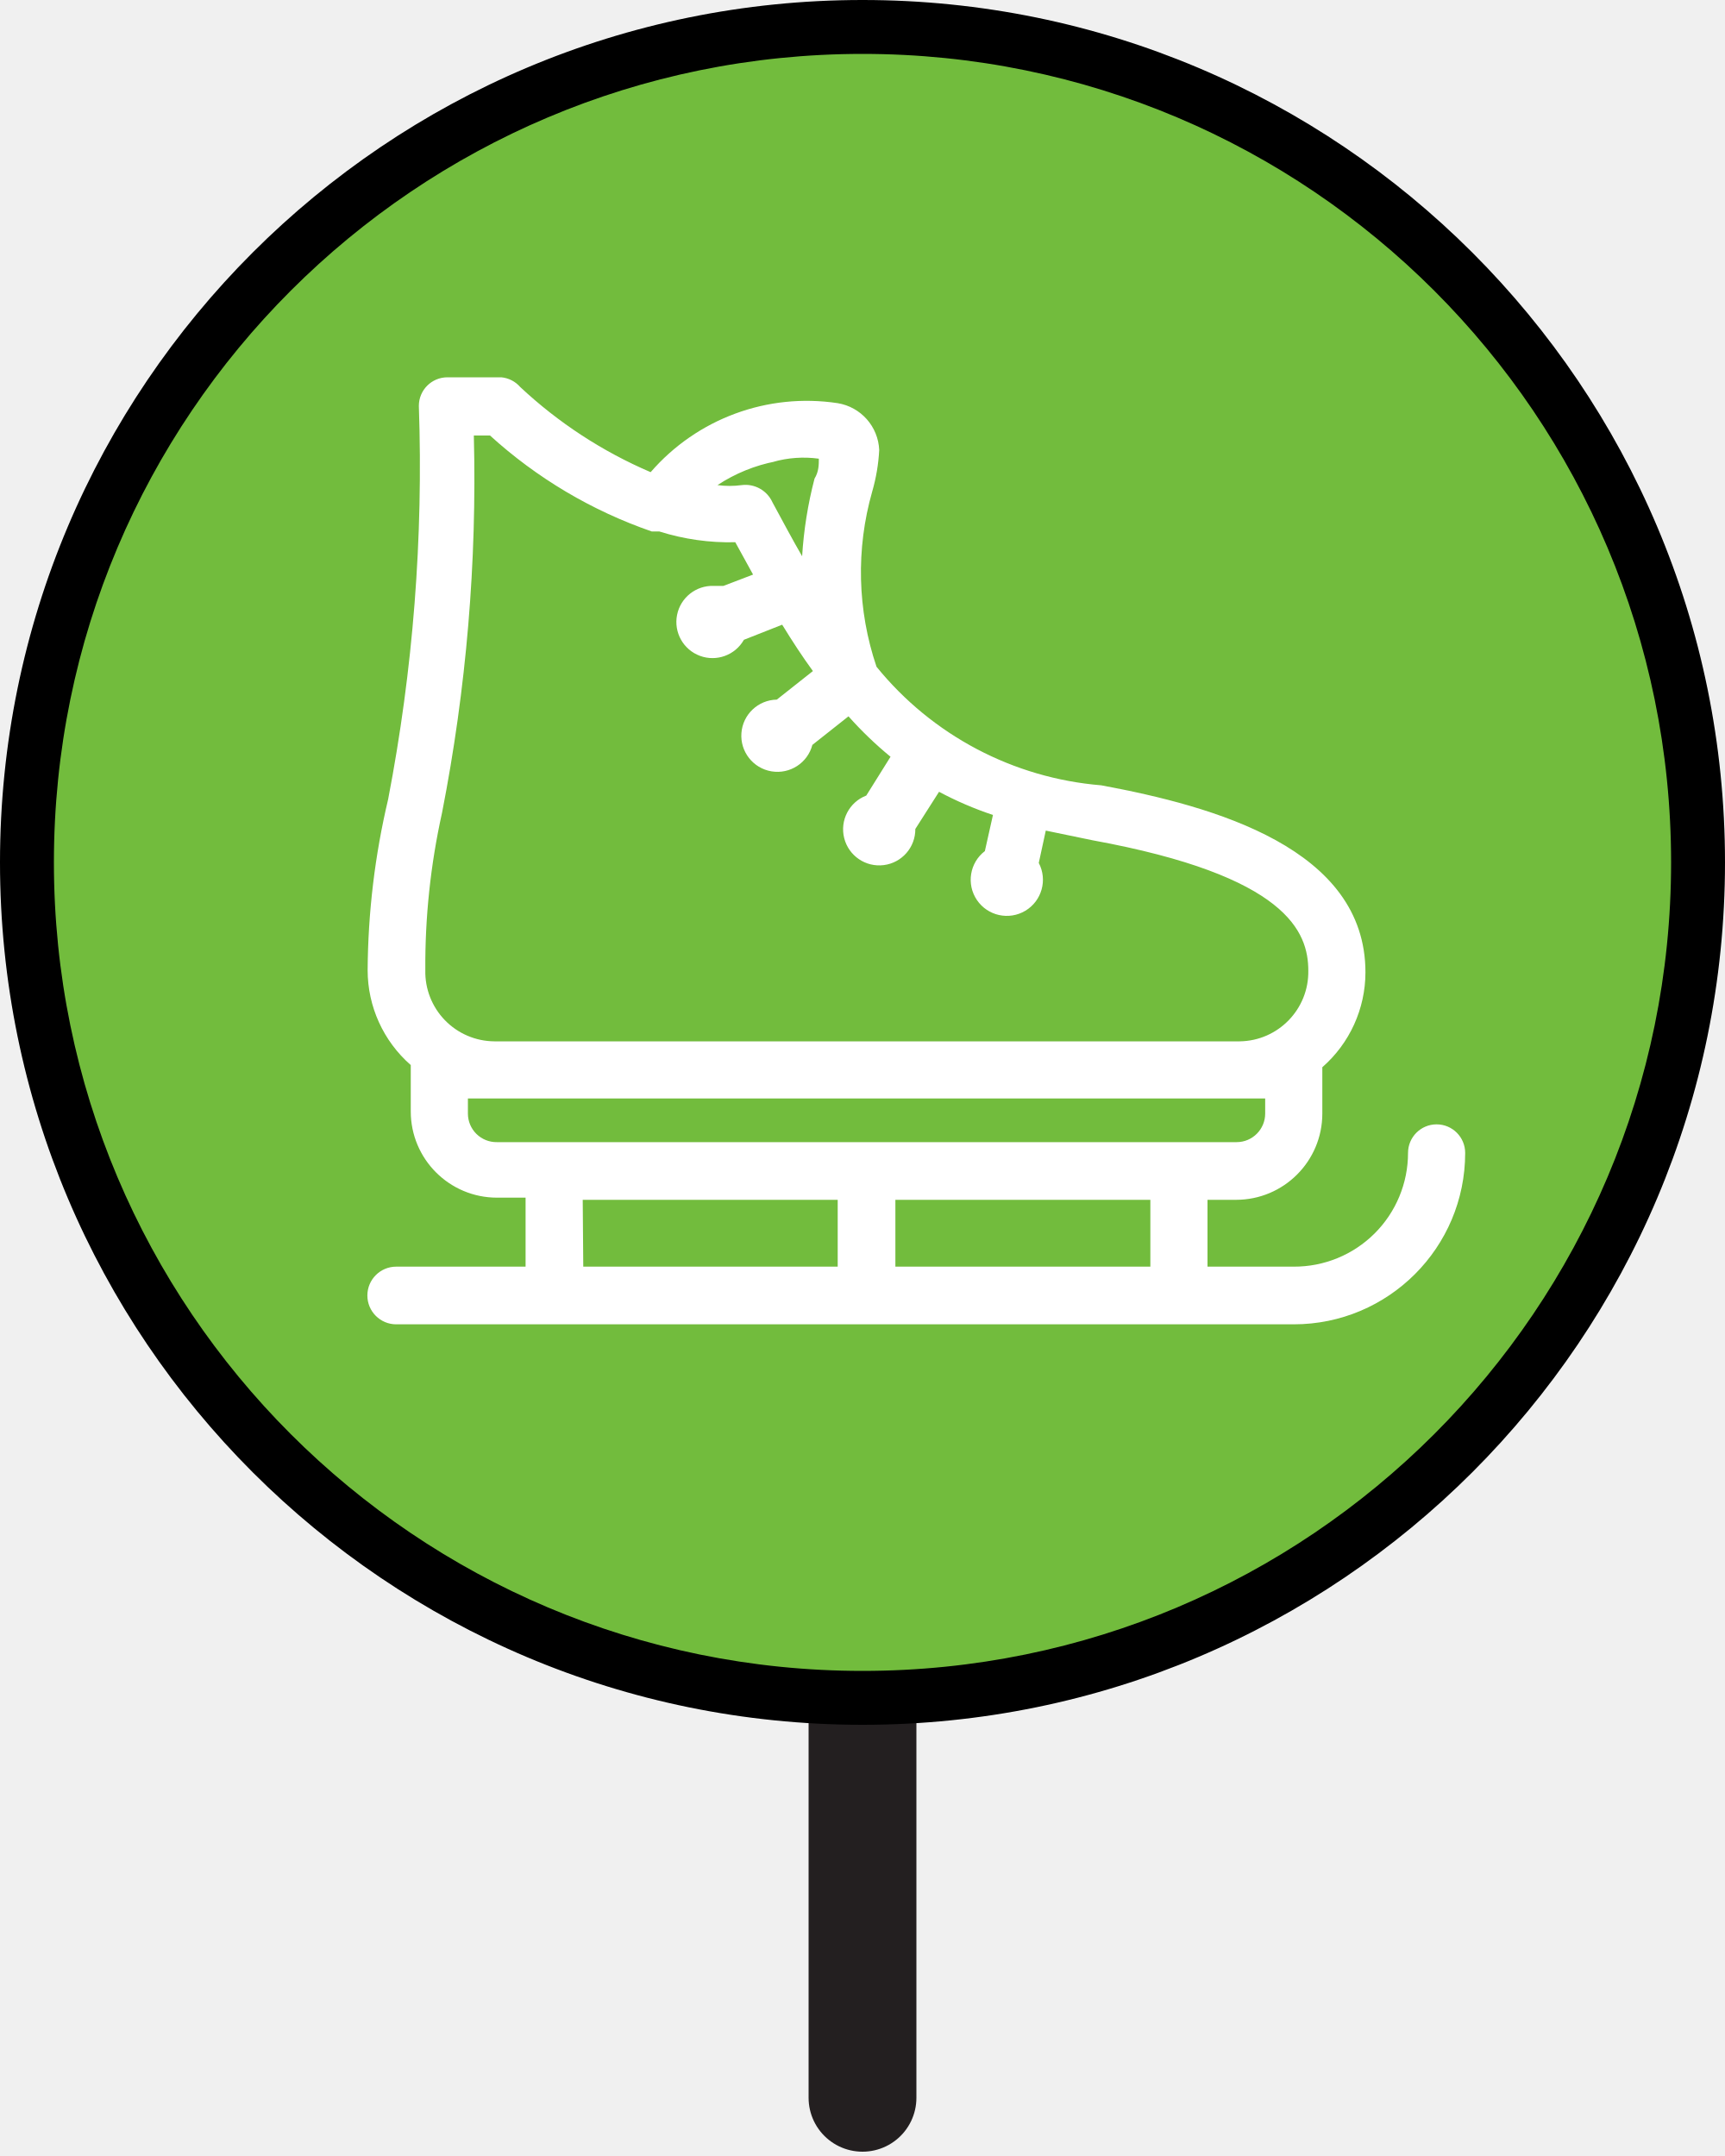
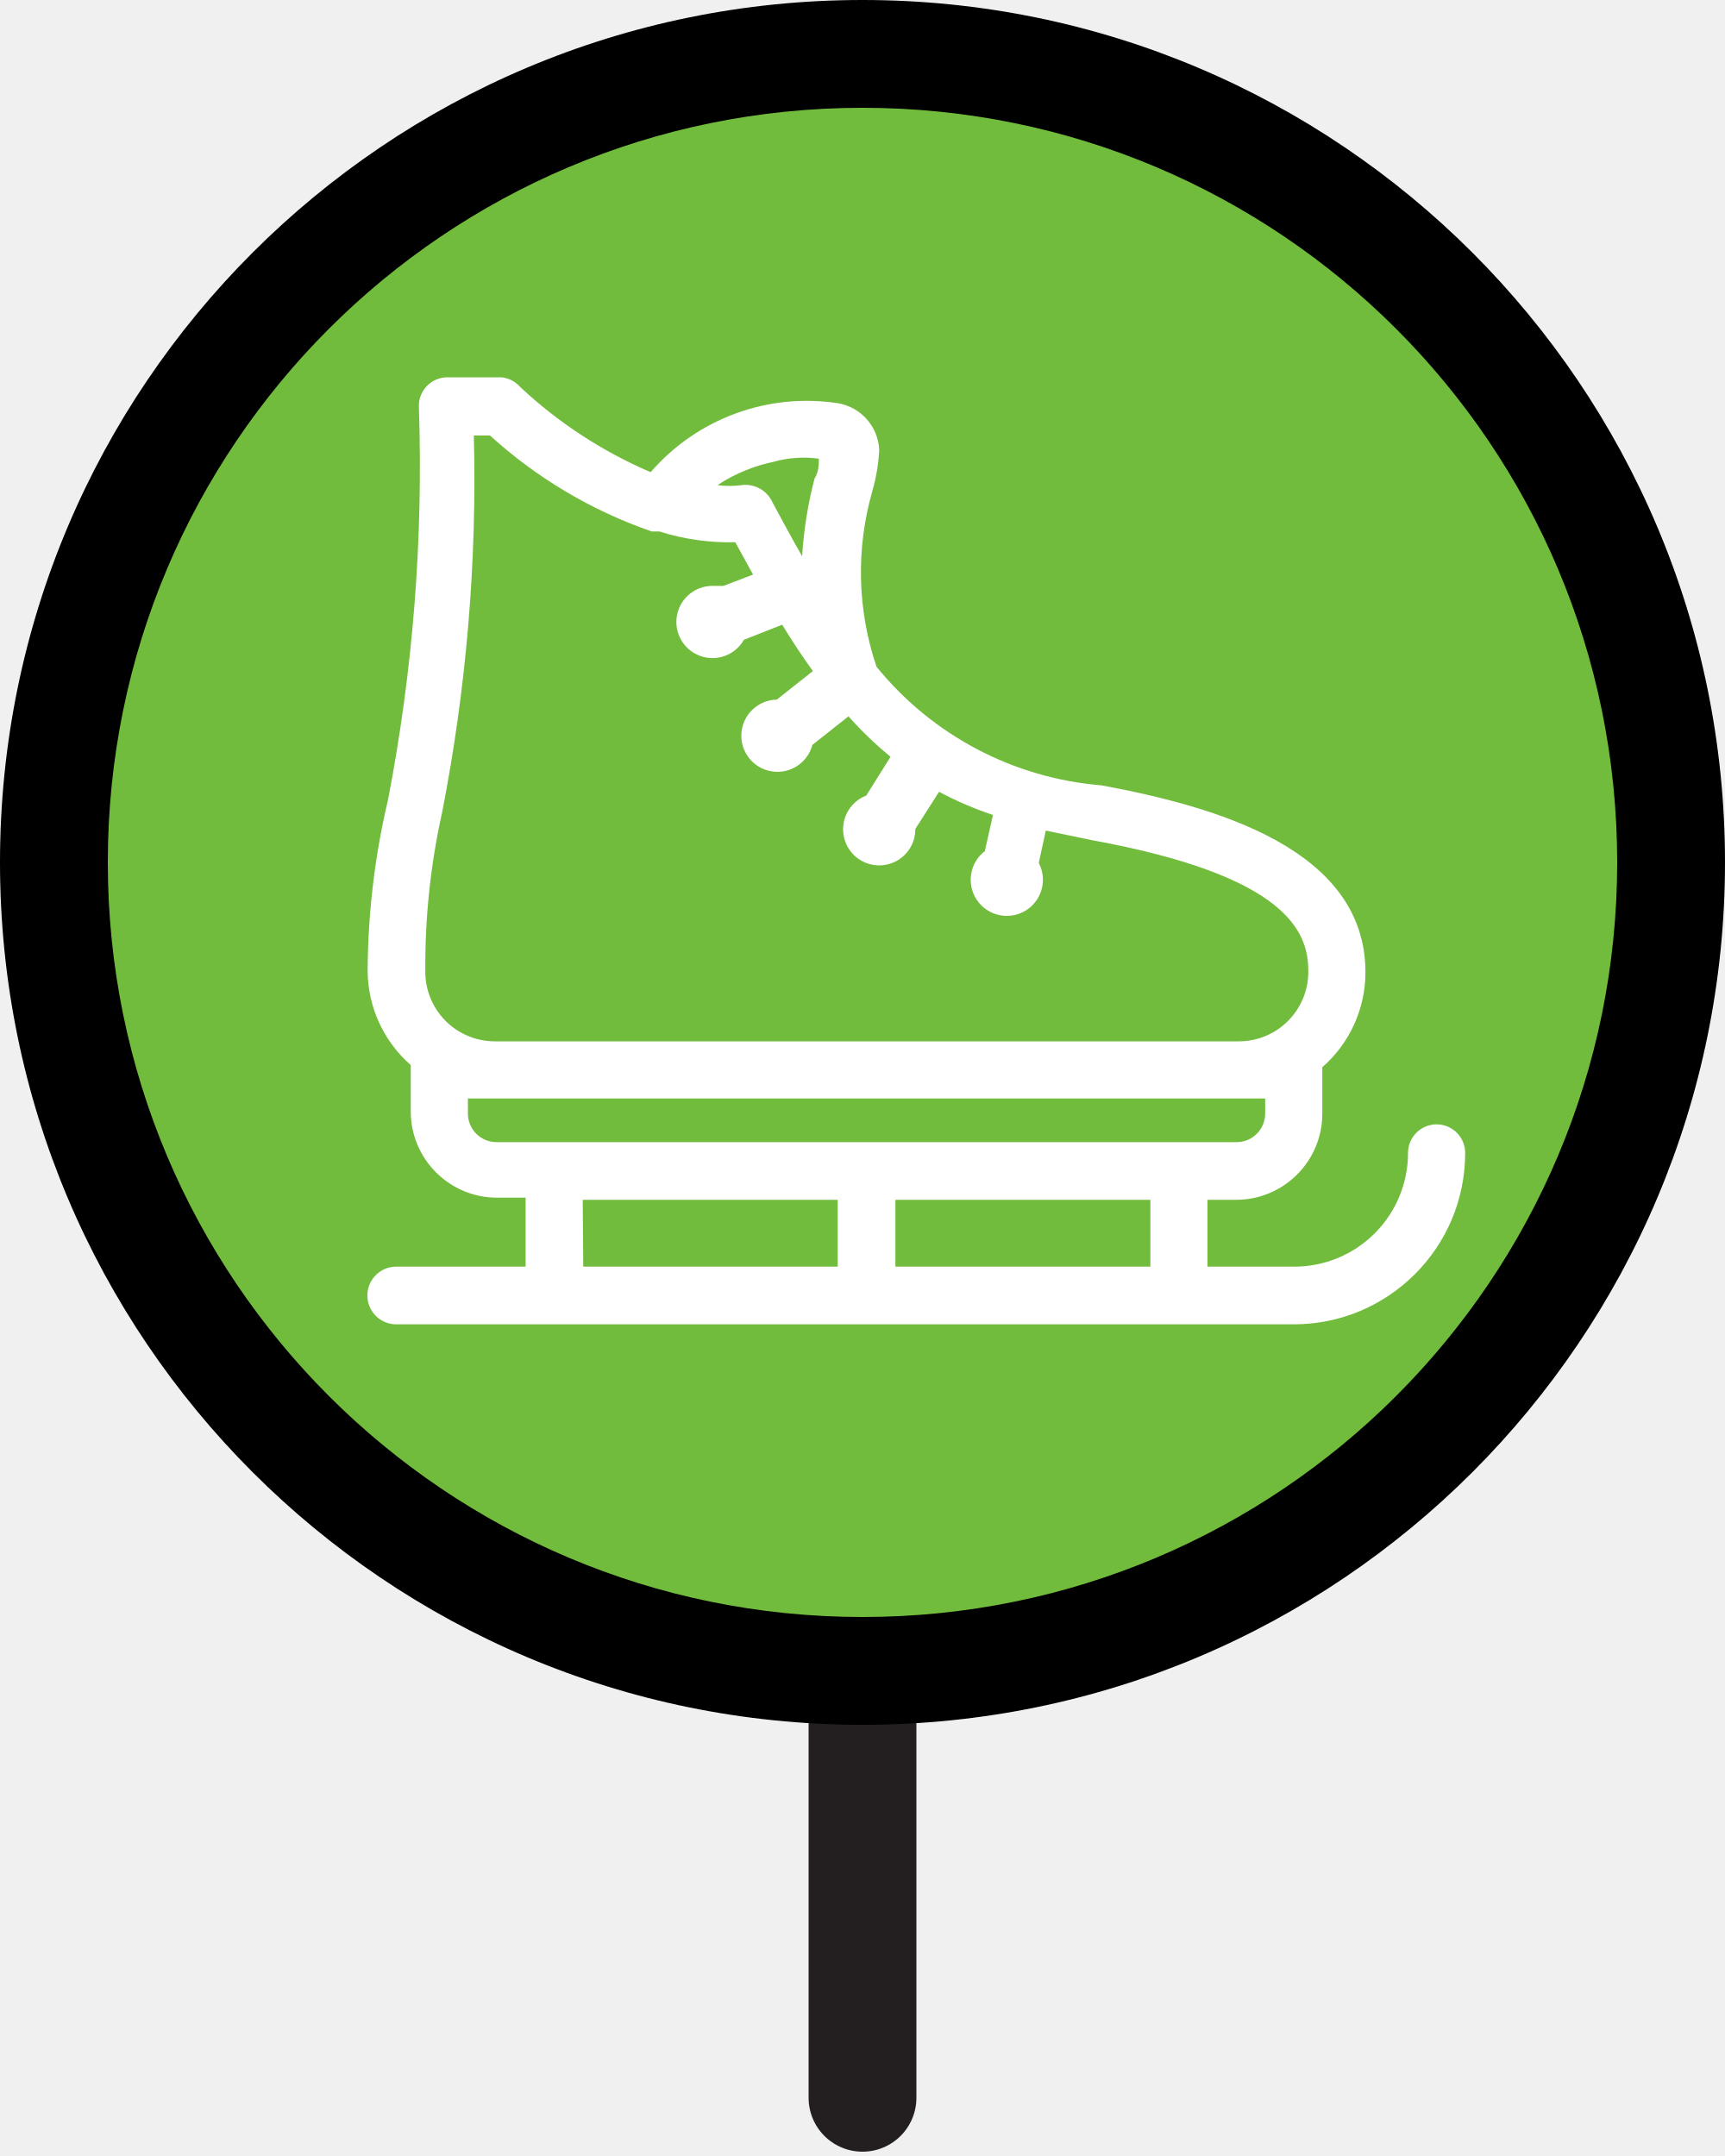
<svg xmlns="http://www.w3.org/2000/svg" id="Layer_1" data-name="Layer 1" viewBox="0 0 32 40">
  <line x1="16" y1="30.77" x2="16" y2="38.92" fill="none" stroke="#231f20" stroke-linecap="round" stroke-linejoin="round" stroke-width="2" />
-   <path d="M16,31.5A15.5,15.5,0,1,1,31.5,16,15.52,15.52,0,0,1,16,31.5Z" fill="#72bc3d" />
-   <path d="M16,1A15,15,0,1,1,1,16,15,15,0,0,1,16,1m0-1A16,16,0,1,0,32,16,16,16,0,0,0,16,0Z" />
+   <path d="M16,31A15,15,0,1,1,31,16,15,15,0,0,1,16,31Z" fill="#72bc3d" />
+   <path d="M16,2A14,14,0,1,1,2,16,14,14,0,0,1,16,2m0-2A16,16,0,1,0,32,16,16,16,0,0,0,16,0Z" />
  <path d="M26.65,20.86a.53.53,0,0,0-.53.53A2.11,2.11,0,0,1,24,23.5h-1.6V22.26h.53a1.6,1.6,0,0,0,1.6-1.6v-.81a.51.51,0,0,0,0-.05,2.34,2.34,0,0,0,.8-1.76c0-2.3-2.8-3.08-4.9-3.47a6,6,0,0,1-4.17-2.2,5.46,5.46,0,0,1-.08-3.25,3.41,3.41,0,0,0,.13-.77.92.92,0,0,0-.77-.87,3.83,3.83,0,0,0-3.47,1.28A8.34,8.34,0,0,1,9.65,7.18.53.53,0,0,0,9.3,7h-1a.53.53,0,0,0-.53.53,32.61,32.61,0,0,1-.57,7.3A14.13,14.13,0,0,0,6.82,18a2.34,2.34,0,0,0,.8,1.76.51.51,0,0,0,0,.05v.81a1.6,1.6,0,0,0,1.6,1.6h.53V23.5H7.35a.53.53,0,0,0,0,1.07H24a3.18,3.18,0,0,0,3.18-3.18A.53.53,0,0,0,26.65,20.86ZM21.34,23.5H16.61V22.26h4.73Zm-7-14.93a2.07,2.07,0,0,1,.85-.06c0,.11,0,.24-.08.37a7.55,7.55,0,0,0-.23,1.44c-.18-.31-.36-.65-.55-1A.55.55,0,0,0,13.76,9a1.66,1.66,0,0,1-.45,0A3,3,0,0,1,14.39,8.56ZM8.2,15.08a32.17,32.17,0,0,0,.59-7h.3a8.67,8.67,0,0,0,3,1.78l.14,0a4.33,4.33,0,0,0,1.41.2l.33.6-.55.21-.18,0a.67.67,0,1,0,.56,1l.71-.28c.19.31.38.6.57.86l-.67.53a.67.67,0,1,0,.66.84l.67-.53a6.9,6.9,0,0,0,.78.75l-.45.72a.67.67,0,1,0,.91.62s0,0,0,0l.44-.69a6.47,6.47,0,0,0,1,.43l-.15.67a.67.67,0,1,0,1,.22l.13-.6.87.18c3.61.66,4,1.7,4,2.42A1.29,1.29,0,0,1,23,19.32H9.17A1.29,1.29,0,0,1,7.89,18,13.07,13.07,0,0,1,8.2,15.08Zm.48,5.58v-.28H23.47v.28a.53.53,0,0,1-.53.53H9.22A.53.53,0,0,1,8.68,20.66Zm2.13,1.6h4.73V23.5H10.82Z" fill="#fff" />
</svg>
